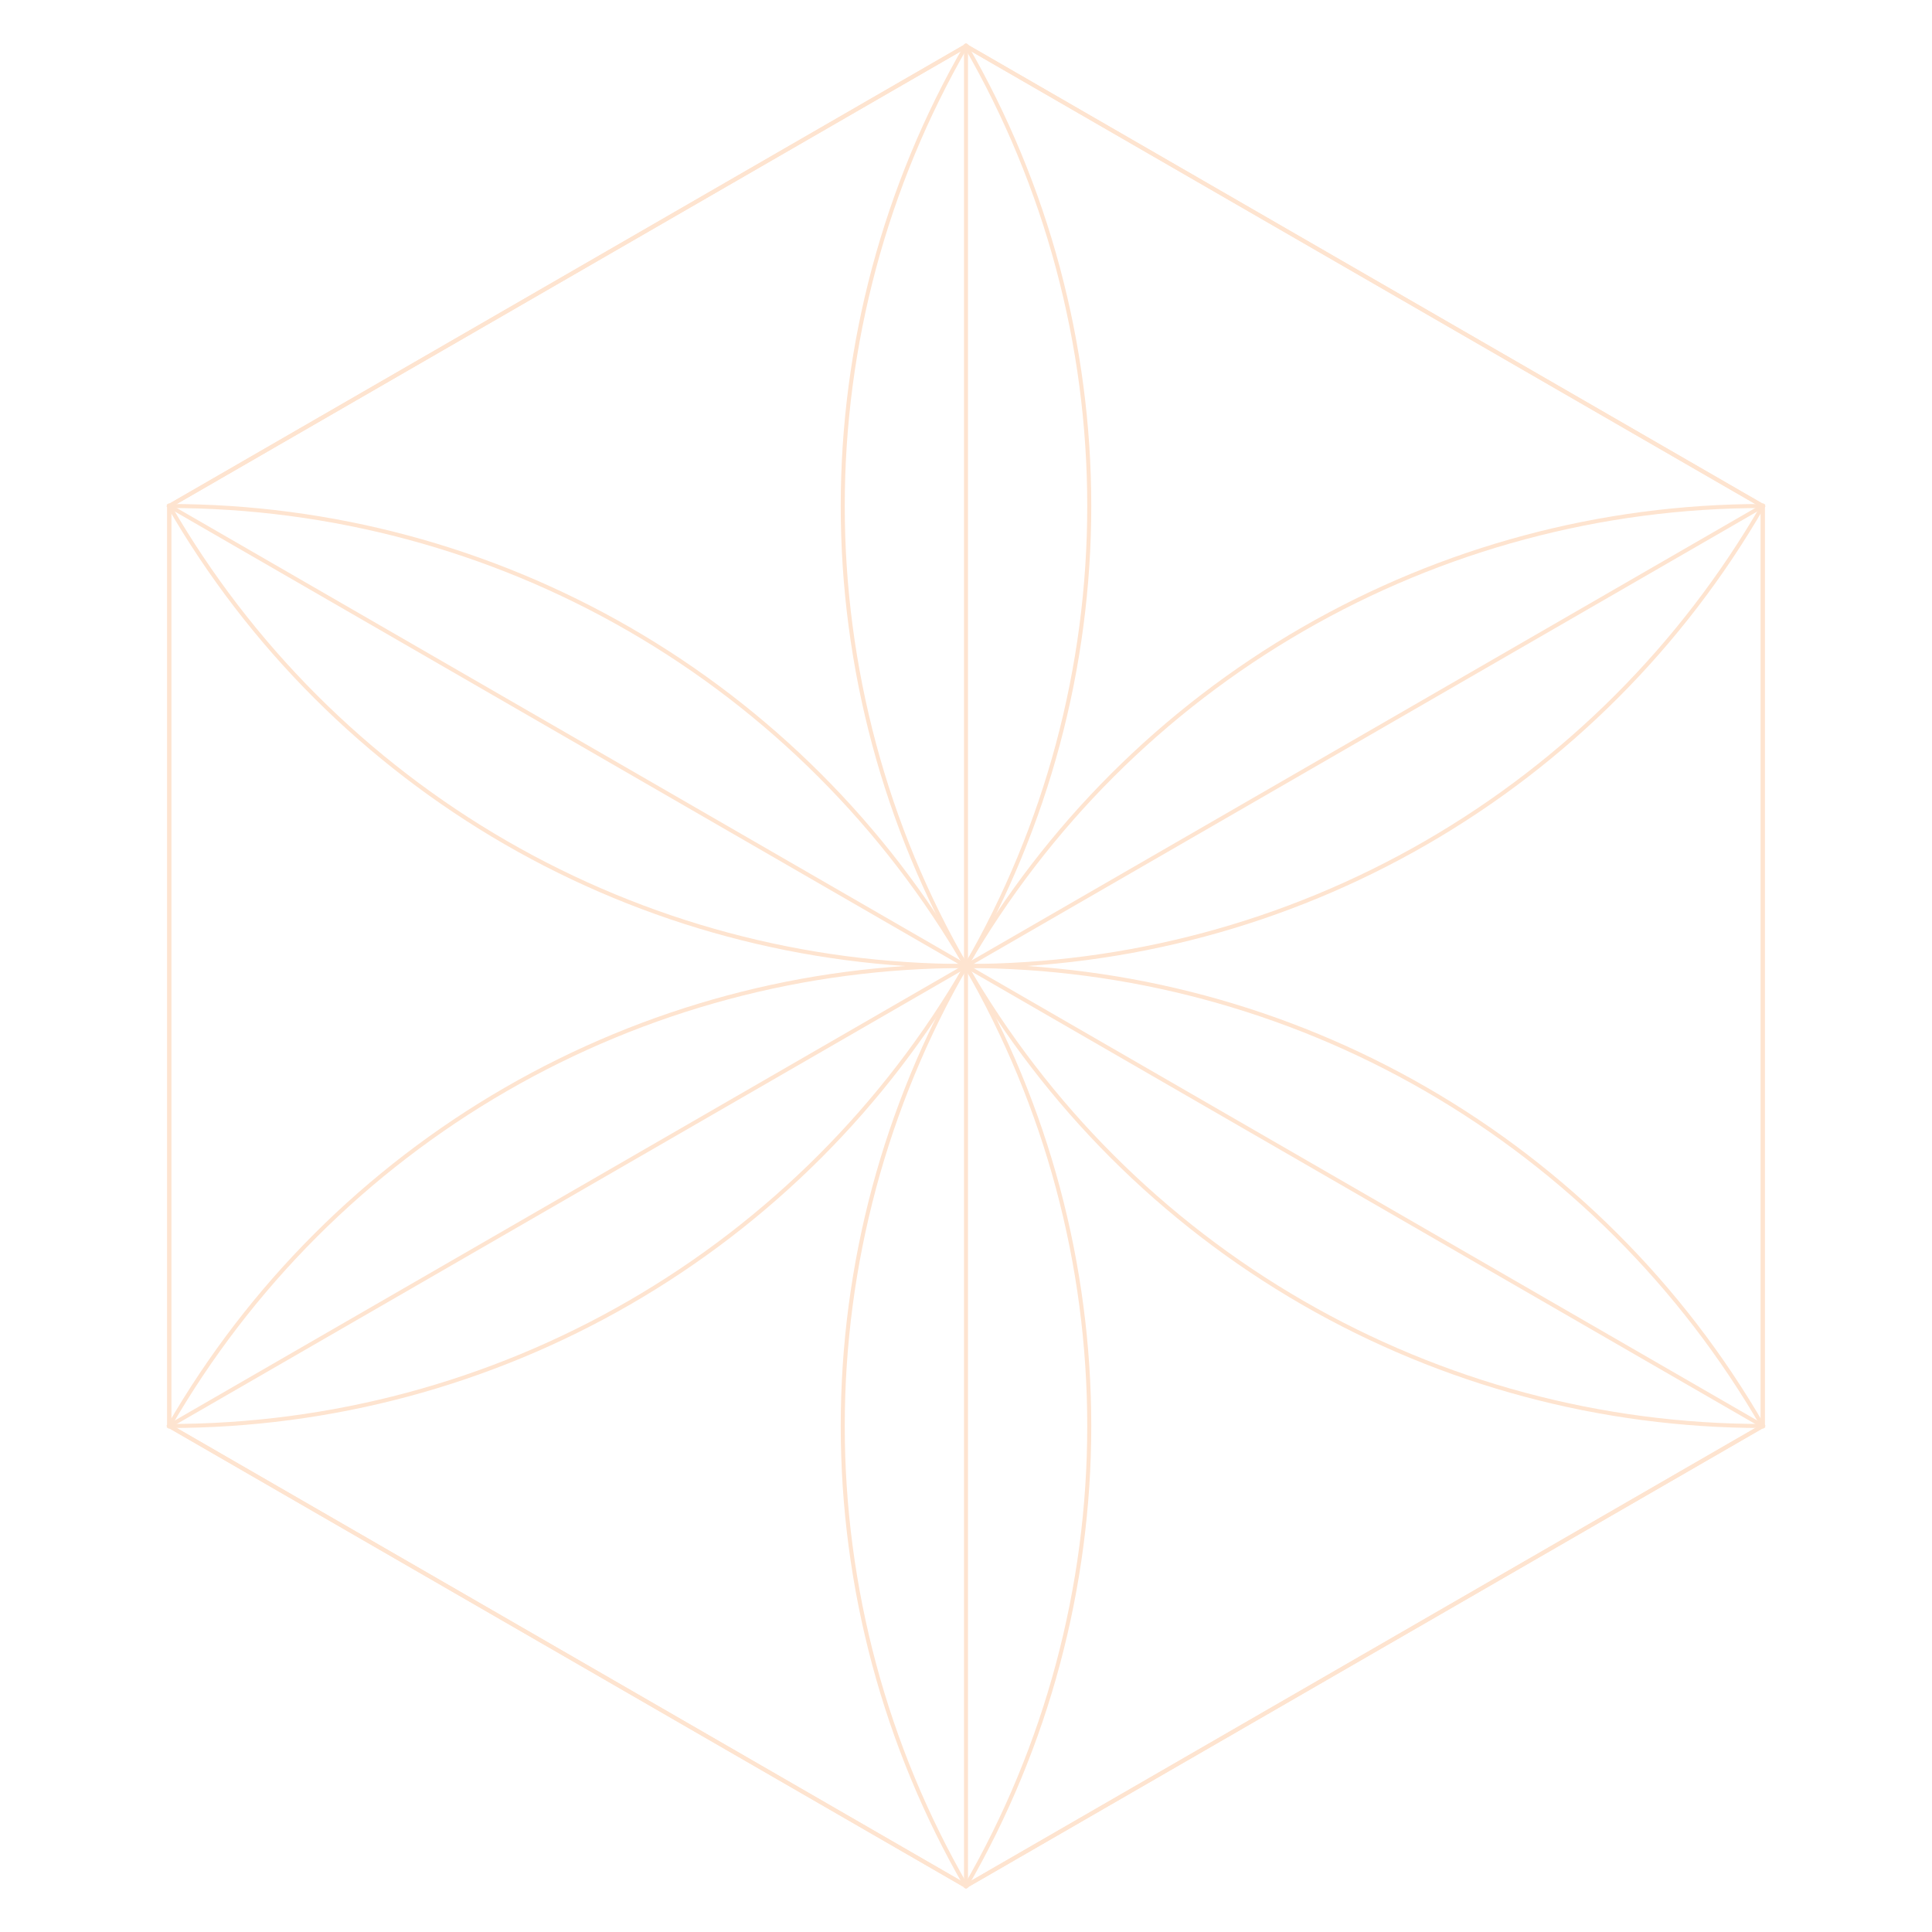
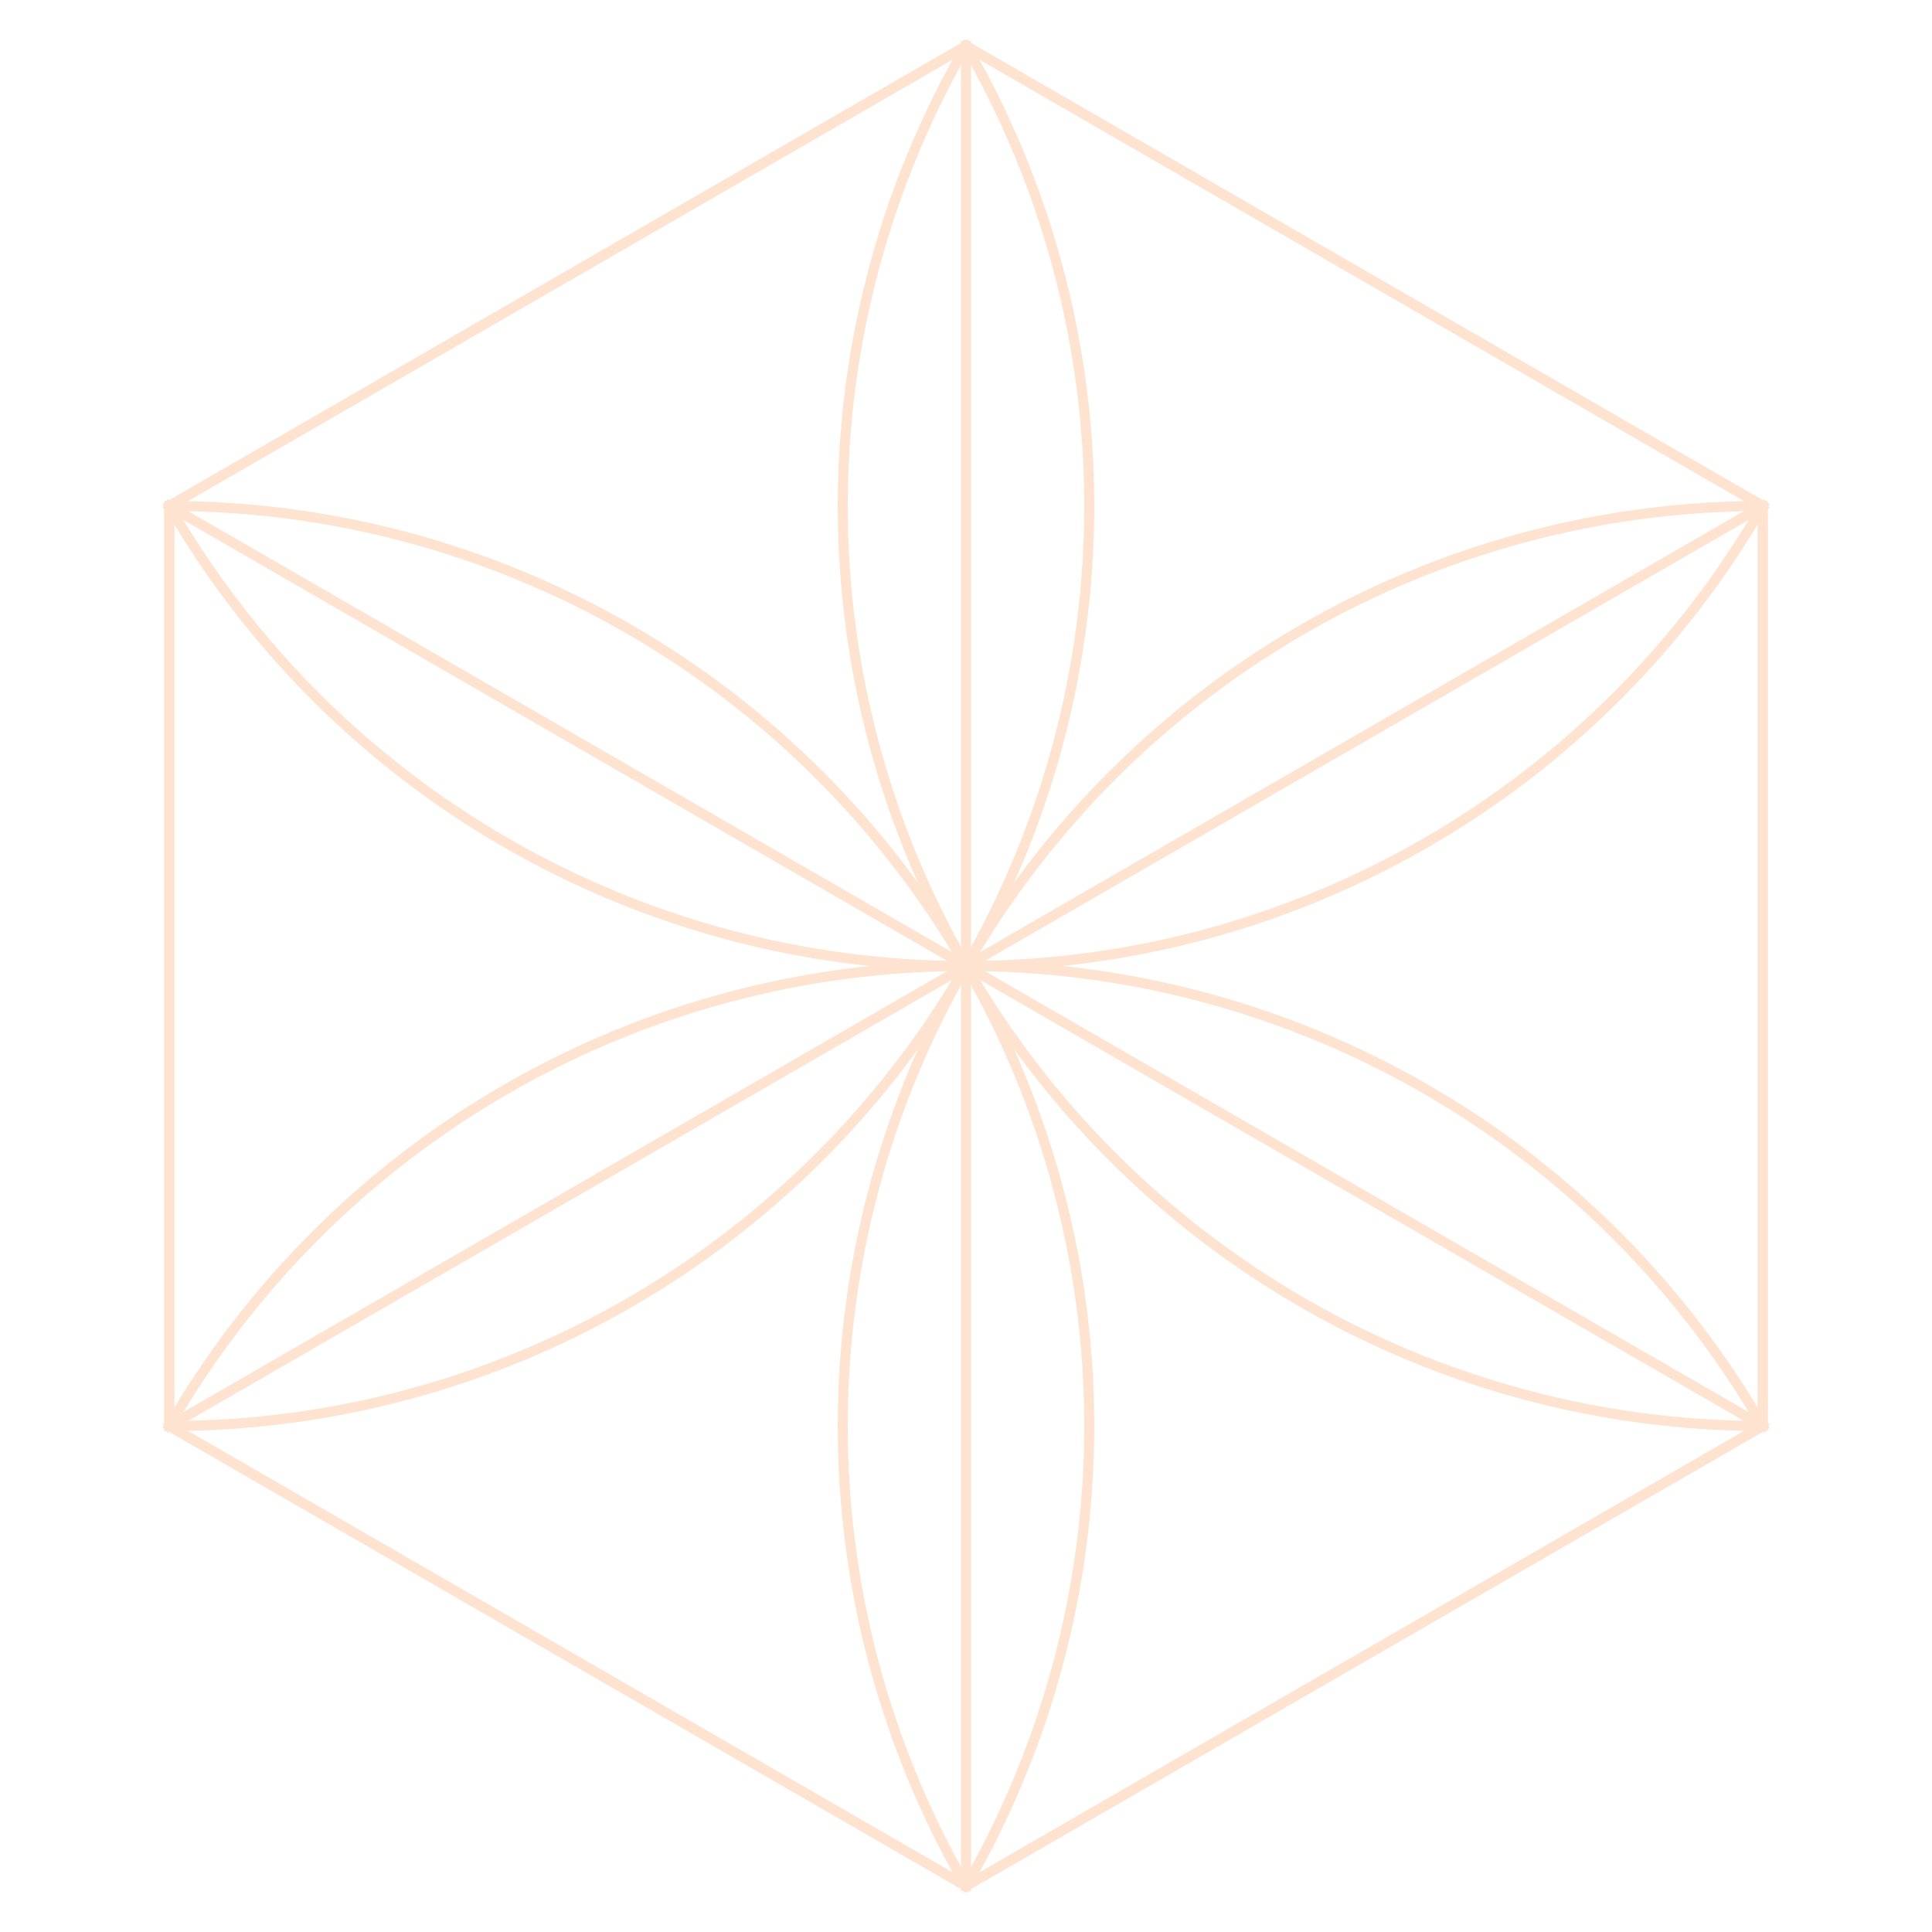
<svg xmlns="http://www.w3.org/2000/svg" width="288pt" height="288pt" viewBox="0 0 288 288" version="1.1">
  <defs>
    <style type="text/css">*{stroke-linejoin: round; stroke-linecap: butt}</style>
  </defs>
  <g id="figure_1">
    <g id="patch_1">
      <path d="M 0 288  L 288 288  L 288 0  L 0 0  L 0 288  z " style="fill: none" />
    </g>
    <g id="axes_1">
      <g id="patch_2">
-         <path d="M 25.231 75.429  C 37.267 96.275 54.582 113.59 75.429 125.626  C 96.275 137.662 119.928 144 144 144  C 168.072 144 191.725 137.662 212.571 125.626  C 233.418 113.59 250.733 96.275 262.769 75.429  L 144 6.857  L 25.231 75.429  L 25.231 75.429  z " clip-path="url(#pa5aceae92f)" style="fill: none; stroke: #fee4d0; stroke-width: 0.6; stroke-linejoin: miter" />
+         <path d="M 25.231 75.429  C 37.267 96.275 54.582 113.59 75.429 125.626  C 96.275 137.662 119.928 144 144 144  C 168.072 144 191.725 137.662 212.571 125.626  C 233.418 113.59 250.733 96.275 262.769 75.429  L 144 6.857  L 25.231 75.429  L 25.231 75.429  z " clip-path="url(#p947b6560ff)" style="fill: none; stroke: #fee4d0; stroke-width: 1.5; stroke-linejoin: miter" />
      </g>
      <g id="patch_3">
-         <path d="M 262.769 212.571  C 250.733 191.725 233.418 174.41 212.571 162.374  C 191.725 150.338 168.072 144 144 144  C 119.928 144 96.275 150.338 75.429 162.374  C 54.582 174.41 37.267 191.725 25.231 212.571  L 144 281.143  L 262.769 212.571  L 262.769 212.571  z " clip-path="url(#pa5aceae92f)" style="fill: none; stroke: #fee4d0; stroke-width: 0.6; stroke-linejoin: miter" />
+         <path d="M 262.769 212.571  C 250.733 191.725 233.418 174.41 212.571 162.374  C 191.725 150.338 168.072 144 144 144  C 119.928 144 96.275 150.338 75.429 162.374  C 54.582 174.41 37.267 191.725 25.231 212.571  L 144 281.143  L 262.769 212.571  L 262.769 212.571  z " clip-path="url(#p947b6560ff)" style="fill: none; stroke: #fee4d0; stroke-width: 1.5; stroke-linejoin: miter" />
      </g>
      <g id="patch_4">
-         <path d="M 144 6.857  C 131.964 27.704 125.626 51.357 125.626 75.429  C 125.626 99.5 131.964 123.153 144 144  C 156.036 164.847 173.351 182.162 194.198 194.198  C 215.045 206.234 238.697 212.571 262.769 212.571  L 262.769 75.429  L 144 6.857  L 144 6.857  z " clip-path="url(#pa5aceae92f)" style="fill: none; stroke: #fee4d0; stroke-width: 0.6; stroke-linejoin: miter" />
+         <path d="M 144 6.857  C 131.964 27.704 125.626 51.357 125.626 75.429  C 125.626 99.5 131.964 123.153 144 144  C 156.036 164.847 173.351 182.162 194.198 194.198  C 215.045 206.234 238.697 212.571 262.769 212.571  L 262.769 75.429  L 144 6.857  L 144 6.857  z " clip-path="url(#p947b6560ff)" style="fill: none; stroke: #fee4d0; stroke-width: 1.5; stroke-linejoin: miter" />
      </g>
      <g id="patch_5">
-         <path d="M 25.231 212.571  C 49.303 212.571 72.955 206.234 93.802 194.198  C 114.649 182.162 131.964 164.847 144 144  C 156.036 123.153 162.374 99.5 162.374 75.429  C 162.374 51.357 156.036 27.704 144 6.857  L 25.231 75.429  L 25.231 212.571  L 25.231 212.571  z " clip-path="url(#pa5aceae92f)" style="fill: none; stroke: #fee4d0; stroke-width: 0.6; stroke-linejoin: miter" />
+         <path d="M 25.231 212.571  C 49.303 212.571 72.955 206.234 93.802 194.198  C 114.649 182.162 131.964 164.847 144 144  C 156.036 123.153 162.374 99.5 162.374 75.429  C 162.374 51.357 156.036 27.704 144 6.857  L 25.231 75.429  L 25.231 212.571  L 25.231 212.571  z " clip-path="url(#p947b6560ff)" style="fill: none; stroke: #fee4d0; stroke-width: 1.5; stroke-linejoin: miter" />
      </g>
      <g id="patch_6">
-         <path d="M 262.769 75.429  C 238.697 75.429 215.045 81.766 194.198 93.802  C 173.351 105.838 156.036 123.153 144 144  C 131.964 164.847 125.626 188.5 125.626 212.571  C 125.626 236.643 131.964 260.296 144 281.143  L 262.769 212.571  L 262.769 75.429  L 262.769 75.429  z " clip-path="url(#pa5aceae92f)" style="fill: none; stroke: #fee4d0; stroke-width: 0.6; stroke-linejoin: miter" />
+         <path d="M 262.769 75.429  C 238.697 75.429 215.045 81.766 194.198 93.802  C 173.351 105.838 156.036 123.153 144 144  C 131.964 164.847 125.626 188.5 125.626 212.571  C 125.626 236.643 131.964 260.296 144 281.143  L 262.769 212.571  L 262.769 75.429  L 262.769 75.429  z " clip-path="url(#p947b6560ff)" style="fill: none; stroke: #fee4d0; stroke-width: 1.5; stroke-linejoin: miter" />
      </g>
      <g id="patch_7">
-         <path d="M 144 281.143  C 156.036 260.296 162.374 236.643 162.374 212.571  C 162.374 188.5 156.036 164.847 144 144  C 131.964 123.153 114.649 105.838 93.802 93.802  C 72.955 81.766 49.303 75.429 25.231 75.429  L 25.231 212.571  L 144 281.143  L 144 281.143  z " clip-path="url(#pa5aceae92f)" style="fill: none; stroke: #fee4d0; stroke-width: 0.6; stroke-linejoin: miter" />
+         <path d="M 144 281.143  C 156.036 260.296 162.374 236.643 162.374 212.571  C 162.374 188.5 156.036 164.847 144 144  C 131.964 123.153 114.649 105.838 93.802 93.802  C 72.955 81.766 49.303 75.429 25.231 75.429  L 25.231 212.571  L 144 281.143  L 144 281.143  z " clip-path="url(#p947b6560ff)" style="fill: none; stroke: #fee4d0; stroke-width: 1.5; stroke-linejoin: miter" />
      </g>
      <g id="line2d_1">
-         <path d="M 144 281.143  L 144 6.857  " clip-path="url(#pa5aceae92f)" style="fill: none; stroke: #fee4d0; stroke-width: 0.6; stroke-linecap: square" />
+         <path d="M 144 281.143  L 144 6.857  " clip-path="url(#p947b6560ff)" style="fill: none; stroke: #fee4d0; stroke-width: 1.5; stroke-linecap: square" />
      </g>
      <g id="line2d_2">
-         <path d="M 25.231 212.571  L 262.769 75.429  " clip-path="url(#pa5aceae92f)" style="fill: none; stroke: #fee4d0; stroke-width: 0.6; stroke-linecap: square" />
+         <path d="M 25.231 212.571  L 262.769 75.429  " clip-path="url(#p947b6560ff)" style="fill: none; stroke: #fee4d0; stroke-width: 1.5; stroke-linecap: square" />
      </g>
      <g id="line2d_3">
-         <path d="M 262.769 212.571  L 25.231 75.429  " clip-path="url(#pa5aceae92f)" style="fill: none; stroke: #fee4d0; stroke-width: 0.6; stroke-linecap: square" />
+         <path d="M 262.769 212.571  L 25.231 75.429  " clip-path="url(#p947b6560ff)" style="fill: none; stroke: #fee4d0; stroke-width: 1.5; stroke-linecap: square" />
      </g>
    </g>
  </g>
  <defs>
-     <clipPath id="pa5aceae92f">
+     <clipPath id="p947b6560ff">
      <rect x="0" y="0" width="288" height="288" />
    </clipPath>
  </defs>
</svg>
